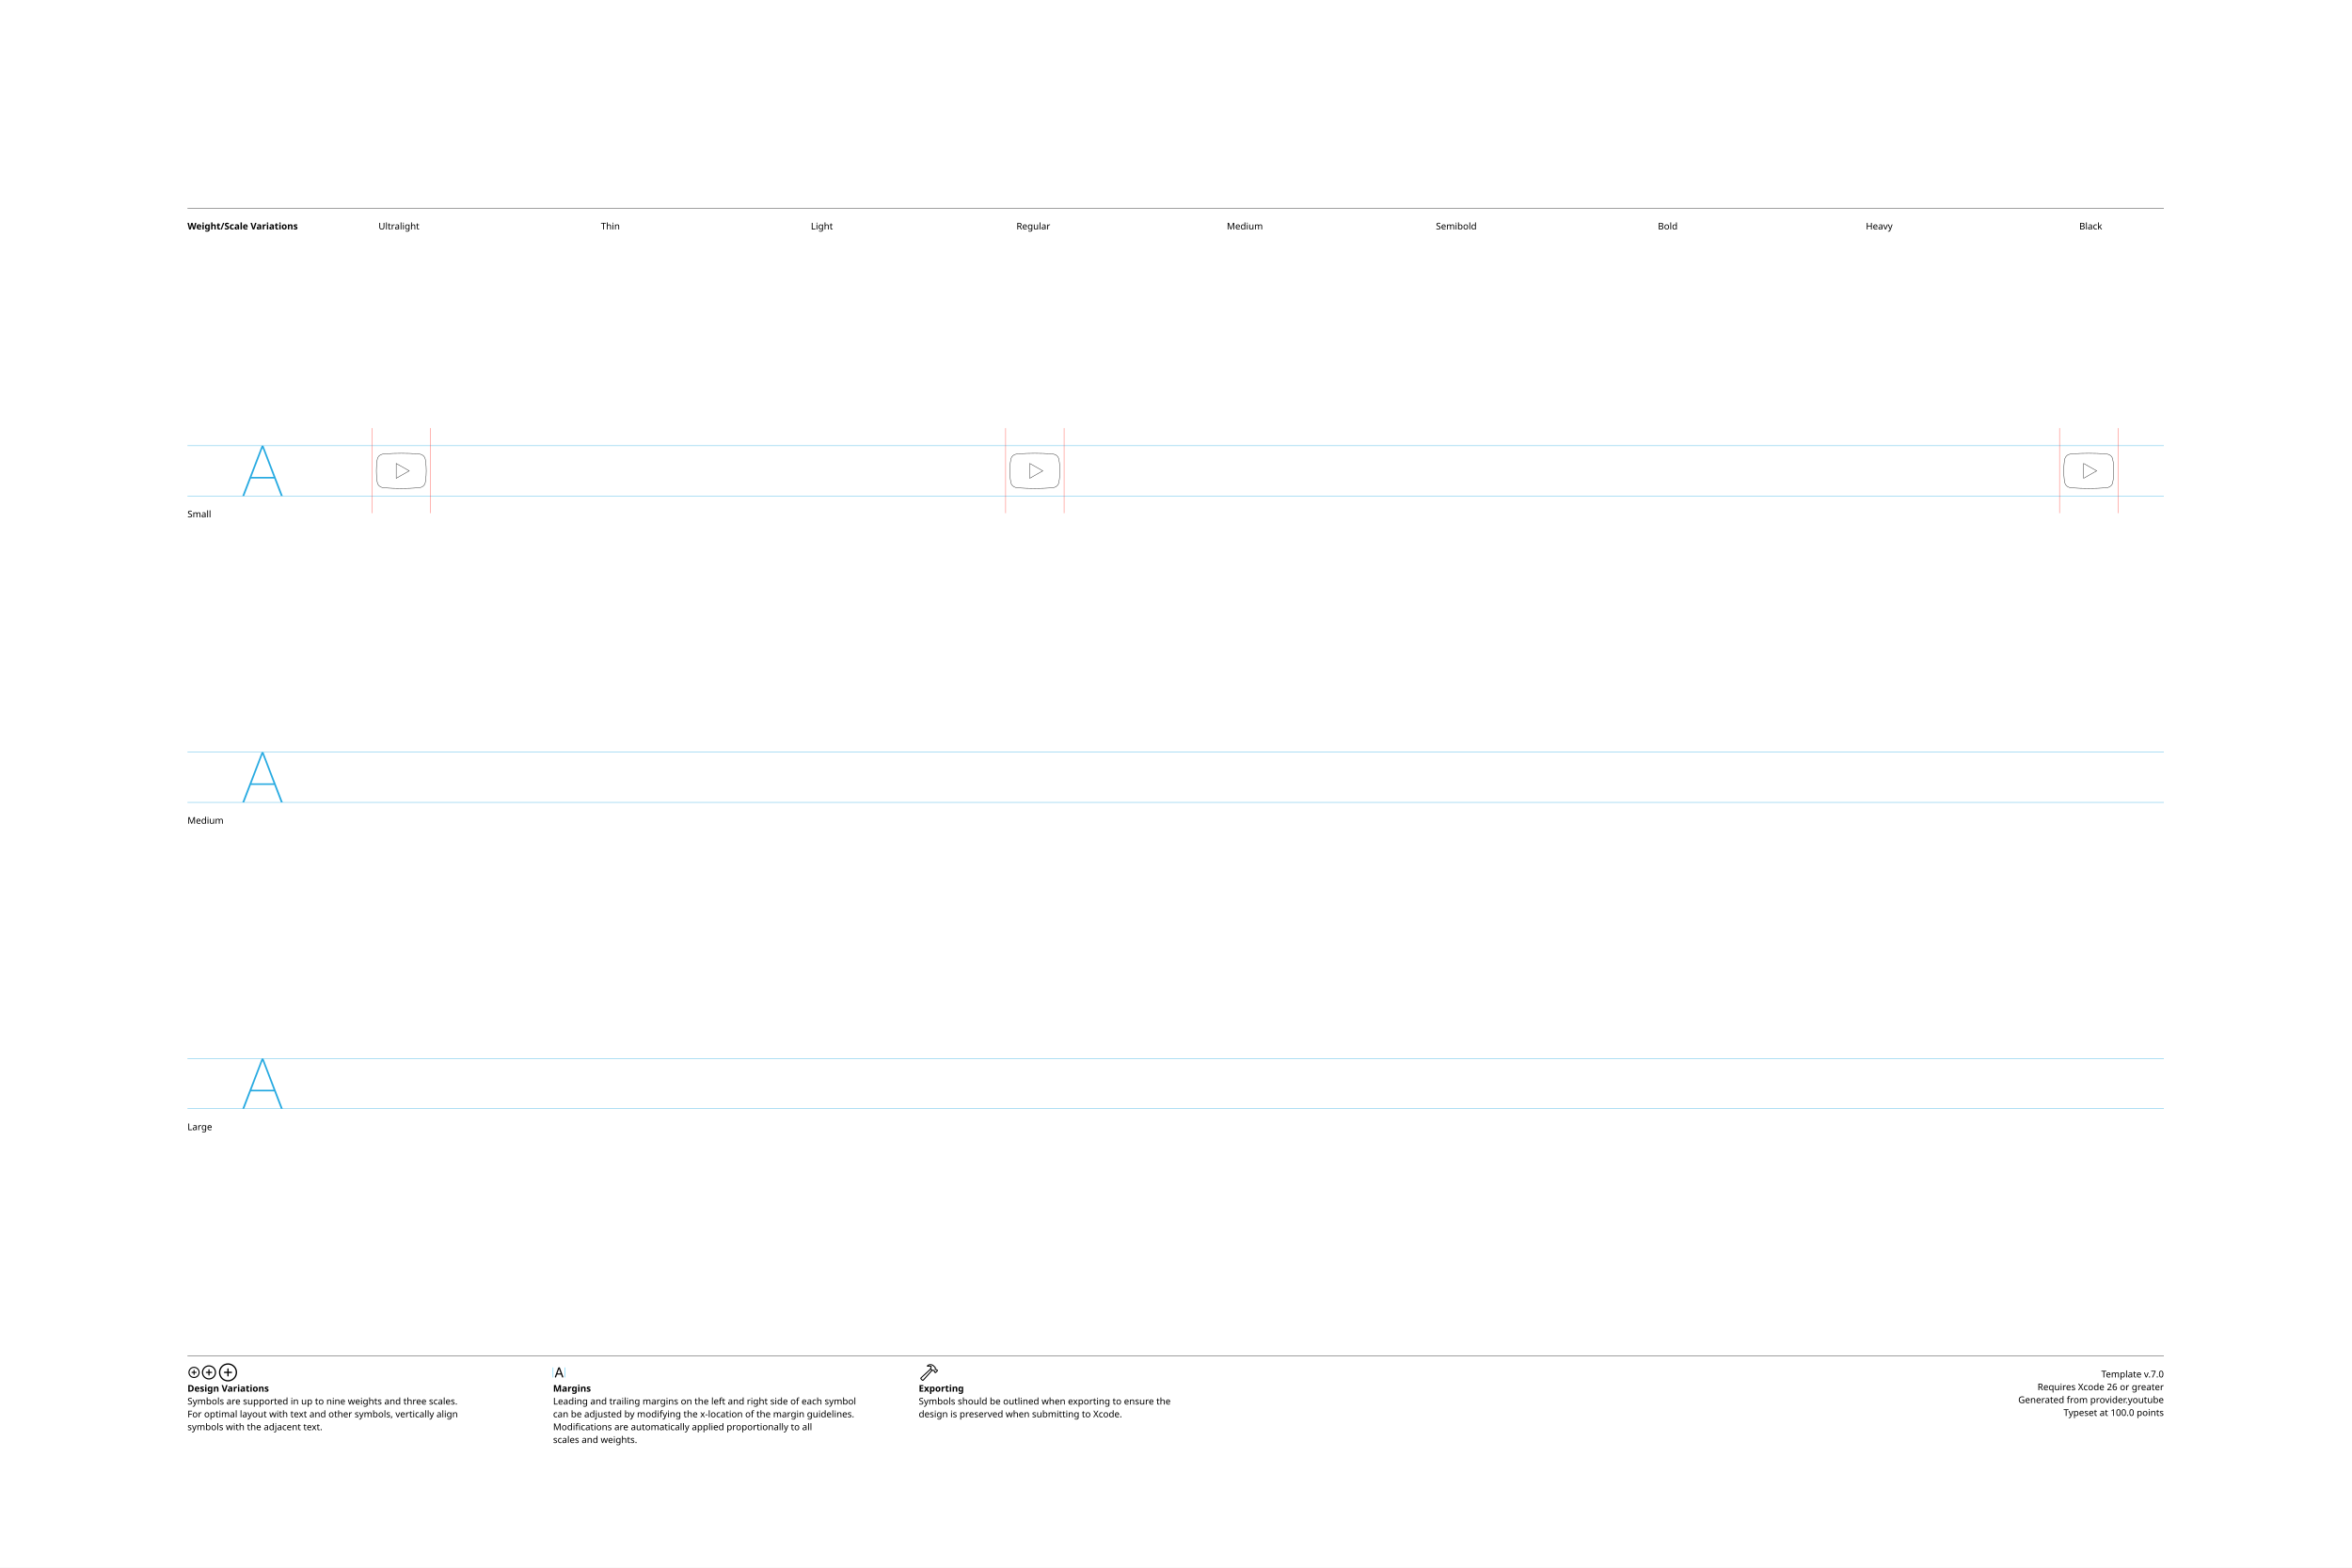
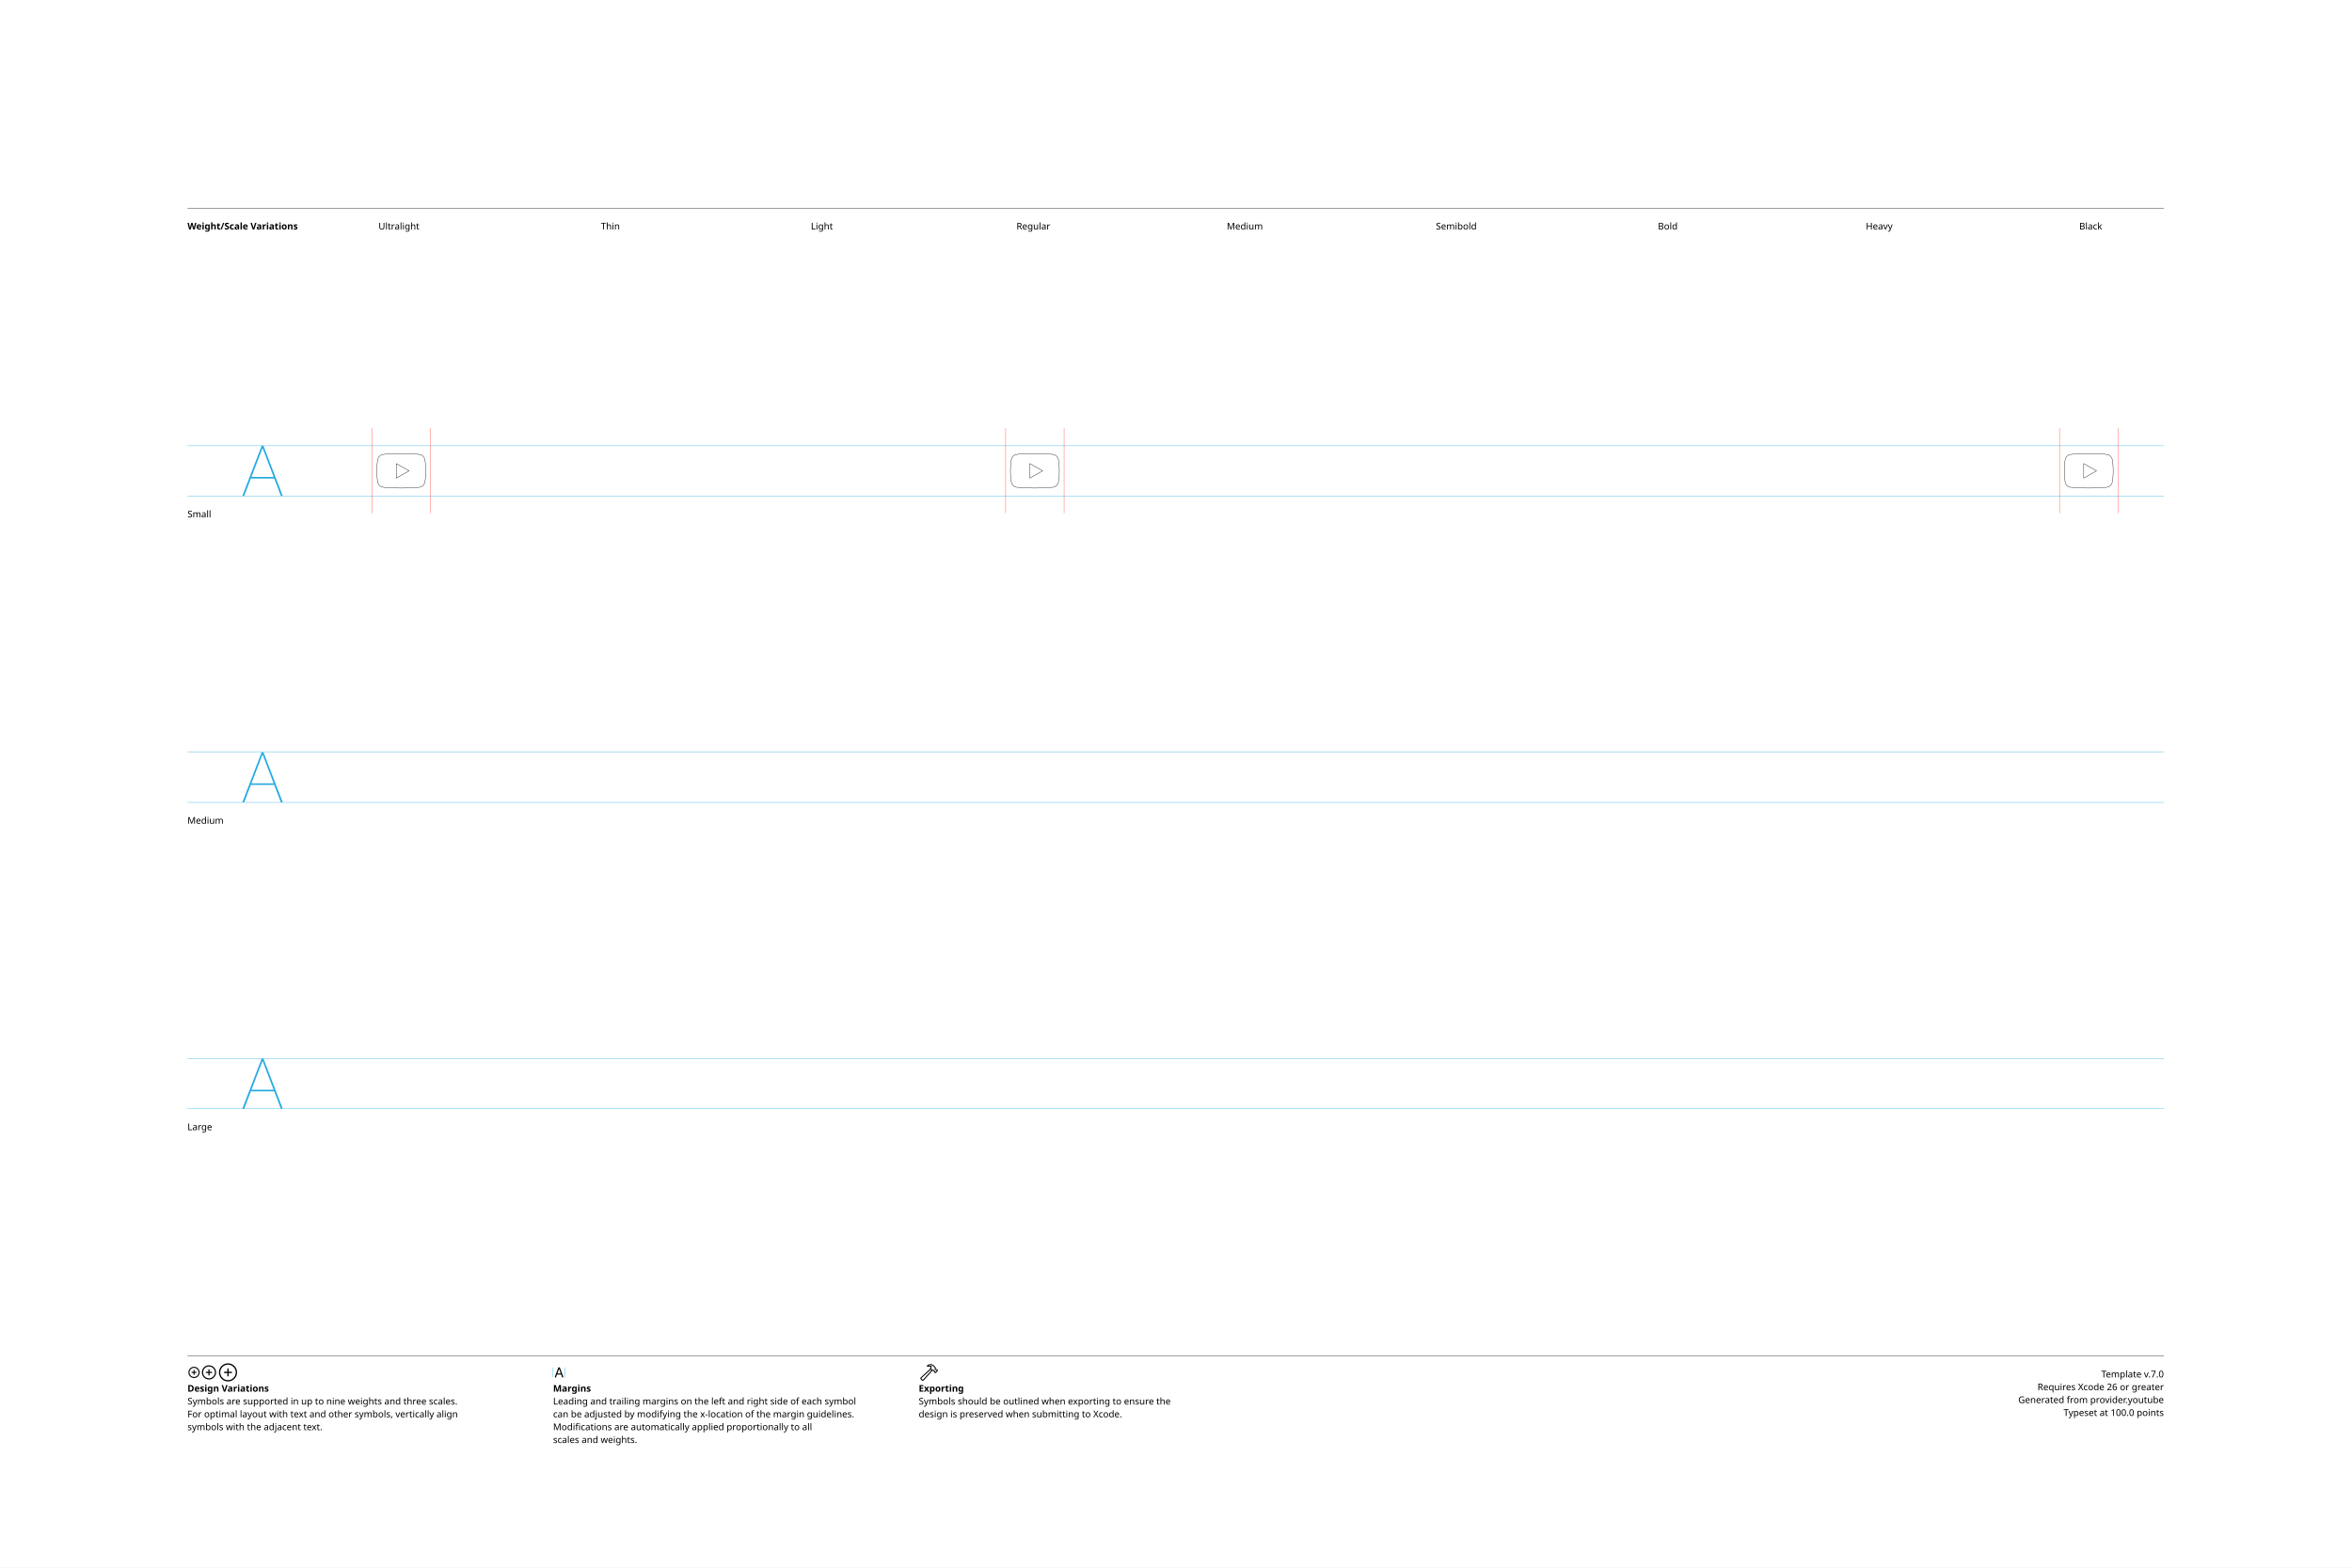
<svg xmlns="http://www.w3.org/2000/svg" version="1.1" viewBox="0 0 3300 2200">
  <style>.defaults {-sfsymbols-variable-value-mode:color;-sfsymbols-draw-reverses-motion-groups:false}

.monochrome-0 {-sfsymbols-motion-group:0}

.multicolor-0:tintColor {-sfsymbols-motion-group:0}

.hierarchical-0:primary {-sfsymbols-motion-group:0}

.SFSymbolsPreviewWireframe {fill:none;opacity:1.0;stroke:black;stroke-width:0.5}
</style>
  <g id="Notes">
    <rect height="2200" id="artboard" style="fill:white;opacity:1" width="3300" x="0" y="0" />
    <line style="fill:none;stroke:black;opacity:1;stroke-width:0.5;" x1="263" x2="3036" y1="292" y2="292" />
    <text style="stroke:none;fill:black;font-family:sans-serif;font-size:13;font-weight:bold;" transform="matrix(1 0 0 1 263 322)">Weight/Scale Variations</text>
    <text style="stroke:none;fill:black;font-family:sans-serif;font-size:13;text-anchor:middle;" transform="matrix(1 0 0 1 559.711 322)">Ultralight</text>
    <text style="stroke:none;fill:black;font-family:sans-serif;font-size:13;text-anchor:middle;" transform="matrix(1 0 0 1 856.422 322)">Thin</text>
    <text style="stroke:none;fill:black;font-family:sans-serif;font-size:13;text-anchor:middle;" transform="matrix(1 0 0 1 1153.13 322)">Light</text>
    <text style="stroke:none;fill:black;font-family:sans-serif;font-size:13;text-anchor:middle;" transform="matrix(1 0 0 1 1449.84 322)">Regular</text>
    <text style="stroke:none;fill:black;font-family:sans-serif;font-size:13;text-anchor:middle;" transform="matrix(1 0 0 1 1746.56 322)">Medium</text>
    <text style="stroke:none;fill:black;font-family:sans-serif;font-size:13;text-anchor:middle;" transform="matrix(1 0 0 1 2043.27 322)">Semibold</text>
    <text style="stroke:none;fill:black;font-family:sans-serif;font-size:13;text-anchor:middle;" transform="matrix(1 0 0 1 2339.98 322)">Bold</text>
    <text style="stroke:none;fill:black;font-family:sans-serif;font-size:13;text-anchor:middle;" transform="matrix(1 0 0 1 2636.69 322)">Heavy</text>
    <text style="stroke:none;fill:black;font-family:sans-serif;font-size:13;text-anchor:middle;" transform="matrix(1 0 0 1 2933.4 322)">Black</text>
    <line style="fill:none;stroke:black;opacity:1;stroke-width:0.5;" x1="263" x2="3036" y1="1903" y2="1903" />
    <g transform="matrix(0.2 0 0 0.2 263 1933)">
      <path d="m46.24 4.15c21.777 0 39.453-17.627 39.453-39.404s-17.676-39.404-39.453-39.404c-21.729 0-39.404 17.627-39.404 39.404s17.676 39.404 39.404 39.404Zm0-7.422c-17.676 0-31.934-14.307-31.934-31.982s14.258-31.982 31.934-31.982 31.982 14.307 31.982 31.982-14.307 31.982-31.982 31.982Zm3.613-17.773v-28.467c0-2.246-1.465-3.76-3.711-3.76-2.148 0-3.613 1.514-3.613 3.76v28.467c0 2.197 1.465 3.711 3.613 3.711 2.246 0 3.711-1.514 3.711-3.711Zm-17.822-10.596h28.418c2.197 0 3.711-1.465 3.711-3.613 0-2.197-1.514-3.711-3.711-3.711h-28.418c-2.246 0-3.76 1.514-3.76 3.711 0 2.148 1.514 3.613 3.76 3.613Z" />
    </g>
    <g transform="matrix(0.2 0 0 0.2 281.506 1933)">
      <path d="m58.545 14.551c27.49 0 49.805-22.314 49.805-49.805s-22.314-49.805-49.805-49.805-49.805 22.314-49.805 49.805 22.314 49.805 49.805 49.805Zm0-8.301c-22.949 0-41.504-18.555-41.504-41.504s18.555-41.504 41.504-41.504 41.504 18.555 41.504 41.504-18.555 41.504-41.504 41.504Zm4.053-23.096v-36.914c0-2.49-1.709-4.199-4.15-4.199-2.393 0-4.053 1.709-4.053 4.199v36.914c0 2.441 1.66 4.15 4.053 4.15 2.441 0 4.15-1.66 4.15-4.15Zm-22.559-14.404h36.963c2.441 0 4.15-1.611 4.15-4.004 0-2.441-1.709-4.15-4.15-4.15h-36.963c-2.49 0-4.15 1.709-4.15 4.15 0 2.393 1.66 4.004 4.15 4.004Z" />
    </g>
    <g transform="matrix(0.2 0 0 0.2 304.924 1933)">
      <path d="m74.853 28.32c35.107 0 63.623-28.467 63.623-63.574s-28.516-63.623-63.623-63.623-63.574 28.516-63.574 63.623 28.467 63.574 63.574 63.574Zm0-9.082c-30.127 0-54.492-24.365-54.492-54.492s24.365-54.492 54.492-54.492 54.492 24.365 54.492 54.492-24.365 54.492-54.492 54.492Zm4.443-30.322v-48.486c0-2.734-1.855-4.639-4.541-4.639-2.588 0-4.443 1.904-4.443 4.639v48.486c0 2.686 1.855 4.59 4.443 4.59 2.686 0 4.541-1.855 4.541-4.59Zm-28.711-19.775h48.486c2.686 0 4.59-1.807 4.59-4.395 0-2.734-1.855-4.59-4.59-4.59h-48.486c-2.734 0-4.59 1.855-4.59 4.59 0 2.588 1.855 4.395 4.59 4.395Z" />
    </g>
    <text style="stroke:none;fill:black;font-family:sans-serif;font-size:13;font-weight:bold;" transform="matrix(1 0 0 1 263 1953)">Design Variations</text>
    <text style="stroke:none;fill:black;font-family:sans-serif;font-size:13;" transform="matrix(1 0 0 1 263 1971)">Symbols are supported in up to nine weights and three scales.</text>
    <text style="stroke:none;fill:black;font-family:sans-serif;font-size:13;" transform="matrix(1 0 0 1 263 1989)">For optimal layout with text and other symbols, vertically align</text>
    <text style="stroke:none;fill:black;font-family:sans-serif;font-size:13;" transform="matrix(1 0 0 1 263 2007)">symbols with the adjacent text.</text>
    <line style="fill:none;stroke:#00AEEF;stroke-width:0.5;opacity:1.0;" x1="776" x2="776" y1="1919" y2="1933" />
    <g transform="matrix(0.2 0 0 0.2 776 1933)">
      <path d="m16.553 0.781c2.588 0 3.857-0.977 4.785-3.711l20.557-57.52h0.244l20.605 57.52c0.928 2.734 2.197 3.711 4.736 3.711 2.588 0 4.248-1.562 4.248-4.004 0-0.83-0.146-1.611-0.537-2.637l-22.9-60.986c-1.123-2.979-3.125-4.492-6.25-4.492-3.027 0-5.078 1.465-6.152 4.443l-22.9 61.084c-0.391 1.025-0.537 1.807-0.537 2.637 0 2.441 1.562 3.955 4.102 3.955Zm10.205-20.947h30.664c2.002 0 3.662-1.66 3.662-3.662 0-2.051-1.66-3.662-3.662-3.662h-30.664c-2.002 0-3.662 1.611-3.662 3.662 0 2.002 1.66 3.662 3.662 3.662Z" />
    </g>
    <line style="fill:none;stroke:#00AEEF;stroke-width:0.5;opacity:1.0;" x1="792.836" x2="792.836" y1="1919" y2="1933" />
    <text style="stroke:none;fill:black;font-family:sans-serif;font-size:13;font-weight:bold;" transform="matrix(1 0 0 1 776 1953)">Margins</text>
    <text style="stroke:none;fill:black;font-family:sans-serif;font-size:13;" transform="matrix(1 0 0 1 776 1971)">Leading and trailing margins on the left and right side of each symbol</text>
    <text style="stroke:none;fill:black;font-family:sans-serif;font-size:13;" transform="matrix(1 0 0 1 776 1989)">can be adjusted by modifying the x-location of the margin guidelines.</text>
    <text style="stroke:none;fill:black;font-family:sans-serif;font-size:13;" transform="matrix(1 0 0 1 776 2007)">Modifications are automatically applied proportionally to all</text>
    <text style="stroke:none;fill:black;font-family:sans-serif;font-size:13;" transform="matrix(1 0 0 1 776 2025)">scales and weights.</text>
    <g transform="matrix(0.2 0 0 0.2 1289 1933)">
      <path d="m14.209 13.135 7.861 7.861c4.297 4.395 9.326 4.102 13.867-1.025l60.693-68.213-4.883-4.883-60.254 67.676c-1.807 1.953-3.467 2.441-5.811 0.098l-5.176-5.127c-2.295-2.295-1.807-3.955 0.195-5.811l67.481-62.158-4.883-4.834-68.066 62.598c-4.98 4.59-5.322 9.473-1.025 13.818Zm44.873-97.461c-2.051 2.002-2.246 4.883-1.074 6.787 1.123 1.807 3.467 3.027 6.592 2.246 5.859-1.66 12.598-2.393 18.896 0.928l-2.686 7.129c-1.611 4.004-0.732 6.885 1.709 9.424l10.254 10.303c2.344 2.393 4.541 2.441 7.08 1.953l4.443-0.732 2.588 2.539-0.195 2.246c-0.098 2.295 0.537 4.297 2.783 6.494l3.369 3.32c2.295 2.295 5.518 2.49 7.812 0.195l12.988-13.037c2.295-2.344 2.148-5.371-0.195-7.666l-3.418-3.418c-2.197-2.197-4.053-3.027-6.348-2.881l-2.344 0.244-2.441-2.441 1.025-4.688c0.635-2.734-0.244-4.98-2.881-7.617l-11.279-11.182c-12.94-12.842-35.596-11.035-46.68-0.146Zm7.08 2.051c8.789-6.396 25.977-5.664 33.691 1.953l12.305 12.207c1.025 1.025 1.221 1.807 0.928 3.32l-1.465 6.641 6.738 6.689 4.395-0.244c1.123-0.049 1.514 0.049 2.344 0.879l2.539 2.49-10.84 10.84-2.49-2.49c-0.83-0.879-0.977-1.221-0.928-2.393l0.293-4.346-6.689-6.738-6.836 1.172c-1.416 0.293-2.051 0.195-3.174-0.879l-8.936-8.887c-1.074-1.025-1.172-1.709-0.488-3.369l4.59-11.475c-6.104-6.348-17.041-7.52-25.586-4.59-0.684 0.244-0.928-0.391-0.391-0.781Z" />
    </g>
    <text style="stroke:none;fill:black;font-family:sans-serif;font-size:13;font-weight:bold;" transform="matrix(1 0 0 1 1289 1953)">Exporting</text>
    <text style="stroke:none;fill:black;font-family:sans-serif;font-size:13;" transform="matrix(1 0 0 1 1289 1971)">Symbols should be outlined when exporting to ensure the</text>
    <text style="stroke:none;fill:black;font-family:sans-serif;font-size:13;" transform="matrix(1 0 0 1 1289 1989)">design is preserved when submitting to Xcode.</text>
    <text id="template-version" style="stroke:none;fill:black;font-family:sans-serif;font-size:13;text-anchor:end;" transform="matrix(1 0 0 1 3036 1933)">Template v.7.0</text>
    <text style="stroke:none;fill:black;font-family:sans-serif;font-size:13;text-anchor:end;" transform="matrix(1 0 0 1 3036 1951)">Requires Xcode 26 or greater</text>
    <text id="descriptive-name" style="stroke:none;fill:black;font-family:sans-serif;font-size:13;text-anchor:end;" transform="matrix(1 0 0 1 3036 1969)">Generated from provider.youtube</text>
    <text style="stroke:none;fill:black;font-family:sans-serif;font-size:13;text-anchor:end;" transform="matrix(1 0 0 1 3036 1987)">Typeset at 100.0 points</text>
    <text style="stroke:none;fill:black;font-family:sans-serif;font-size:13;" transform="matrix(1 0 0 1 263 726)">Small</text>
    <text style="stroke:none;fill:black;font-family:sans-serif;font-size:13;" transform="matrix(1 0 0 1 263 1156)">Medium</text>
    <text style="stroke:none;fill:black;font-family:sans-serif;font-size:13;" transform="matrix(1 0 0 1 263 1586)">Large</text>
  </g>
  <g id="Guides">
    <g id="H-reference" style="fill:#27AAE1;stroke:none;" transform="matrix(1 0 0 1 339 696)">
      <path d="M0.994 0L3.638 0L29.328-67.132L30.03-67.132L30.03-70.459L28.123-70.459ZM11.688-24.48L46.981-24.48L46.231-26.729L12.438-26.729ZM55.12 0L57.764 0L30.638-70.459L29.433-70.459L29.433-67.132Z" />
    </g>
    <line id="Baseline-S" style="fill:none;stroke:#27AAE1;opacity:1;stroke-width:0.5;" x1="263" x2="3036" y1="696" y2="696" />
    <line id="Capline-S" style="fill:none;stroke:#27AAE1;opacity:1;stroke-width:0.5;" x1="263" x2="3036" y1="625.541" y2="625.541" />
    <g id="H-reference" style="fill:#27AAE1;stroke:none;" transform="matrix(1 0 0 1 339 1126)">
      <path d="M0.994 0L3.638 0L29.328-67.132L30.03-67.132L30.03-70.459L28.123-70.459ZM11.688-24.48L46.981-24.48L46.231-26.729L12.438-26.729ZM55.12 0L57.764 0L30.638-70.459L29.433-70.459L29.433-67.132Z" />
    </g>
    <line id="Baseline-M" style="fill:none;stroke:#27AAE1;opacity:1;stroke-width:0.5;" x1="263" x2="3036" y1="1126" y2="1126" />
    <line id="Capline-M" style="fill:none;stroke:#27AAE1;opacity:1;stroke-width:0.5;" x1="263" x2="3036" y1="1055.54" y2="1055.54" />
    <g id="H-reference" style="fill:#27AAE1;stroke:none;" transform="matrix(1 0 0 1 339 1556)">
      <path d="M0.994 0L3.638 0L29.328-67.132L30.03-67.132L30.03-70.459L28.123-70.459ZM11.688-24.48L46.981-24.48L46.231-26.729L12.438-26.729ZM55.12 0L57.764 0L30.638-70.459L29.433-70.459L29.433-67.132Z" />
    </g>
    <line id="Baseline-L" style="fill:none;stroke:#27AAE1;opacity:1;stroke-width:0.5;" x1="263" x2="3036" y1="1556" y2="1556" />
    <line id="Capline-L" style="fill:none;stroke:#27AAE1;opacity:1;stroke-width:0.5;" x1="263" x2="3036" y1="1485.54" y2="1485.54" />
    <line id="left-margin-Ultralight-S" style="fill:none;stroke:#FF3B30;stroke-width:0.5;opacity:1.0;" x1="522.047" x2="522.047" y1="600.785" y2="720.121" />
    <line id="right-margin-Ultralight-S" style="fill:none;stroke:#FF3B30;stroke-width:0.5;opacity:1.0;" x1="604.047" x2="604.047" y1="600.785" y2="720.121" />
    <line id="left-margin-Regular-S" style="fill:none;stroke:#FF3B30;stroke-width:0.5;opacity:1.0;" x1="1410.980" x2="1410.980" y1="600.785" y2="720.121" />
    <line id="right-margin-Regular-S" style="fill:none;stroke:#FF3B30;stroke-width:0.5;opacity:1.0;" x1="1492.980" x2="1492.980" y1="600.785" y2="720.121" />
    <line id="left-margin-Black-S" style="fill:none;stroke:#FF3B30;stroke-width:0.5;opacity:1.0;" x1="2889.630" x2="2889.630" y1="600.785" y2="720.121" />
    <line id="right-margin-Black-S" style="fill:none;stroke:#FF3B30;stroke-width:0.5;opacity:1.0;" x1="2971.630" x2="2971.630" y1="600.785" y2="720.121" />
  </g>
  <g id="Symbols">
    <g id="Ultralight-S" transform="matrix(1 0 0 1 522.047 696)">
-       <path class="monochrome-0 multicolor-0:tintColor hierarchical-0:primary SFSymbolsPreviewWireframe" d="M 74.536 -52.187 a 8.797 8.797 0 0 0 -6.189 -6.23 C 62.89 -59.89 41 -59.89 41 -59.89 s -21.89 0 -27.35 1.473 A 8.8 8.8 0 0 0 7.464 -52.187 C 6 -46.692 6 -35.23 6 -35.23 s 0 11.463 1.464 16.957 a 8.797 8.797 0 0 0 6.189 6.23 c 5.457 1.473 27.347 1.473 27.347 1.473 s 21.89 0 27.35 -1.473 a 8.794 8.794 0 0 0 6.189 -6.23 C 76 -23.767 76 -35.23 76 -35.23 s 0 -11.463 -1.464 -16.957 zM 33.84 -24.823 V -45.636 L 52.136 -35.23 l -18.296 10.407 z" />
+       <path class="monochrome-0 multicolor-0:tintColor hierarchical-0:primary SFSymbolsPreviewWireframe" d="M 73.865 -51.848 a 8.621 8.621 0 0 0 -6.065 -6.105 C 62.452 -59.397 41 -59.397 41 -59.397 s -21.452 0 -26.803 1.443 A 8.624 8.624 0 0 0 8.135 -51.848 C 6.7 -46.463 6.7 -35.23 6.7 -35.23 s 0 11.233 1.435 16.618 a 8.621 8.621 0 0 0 6.065 6.105 c 5.348 1.443 26.8 1.443 26.8 1.443 s 21.452 0 26.803 -1.443 a 8.618 8.618 0 0 0 6.065 -6.105 C 75.3 -23.996 75.3 -35.23 75.3 -35.23 s 0 -11.233 -1.435 -16.618 z M 33.983 -25.031 V -45.428 L 51.913 -35.23 l -17.93 10.199 z" />
    </g>
    <g id="Regular-S" transform="matrix(1 0 0 1 1410.98 696)">
-       <path class="monochrome-0 multicolor-0:tintColor hierarchical-0:primary SFSymbolsPreviewWireframe" d="M 74.536 -52.187 a 8.797 8.797 0 0 0 -6.189 -6.23 C 62.89 -59.89 41 -59.89 41 -59.89 s -21.89 0 -27.35 1.473 A 8.8 8.8 0 0 0 7.464 -52.187 C 6 -46.692 6 -35.23 6 -35.23 s 0 11.463 1.464 16.957 a 8.797 8.797 0 0 0 6.189 6.23 c 5.457 1.473 27.347 1.473 27.347 1.473 s 21.89 0 27.35 -1.473 a 8.794 8.794 0 0 0 6.189 -6.23 C 76 -23.767 76 -35.23 76 -35.23 s 0 -11.463 -1.464 -16.957 zM 33.84 -24.823 V -45.636 L 52.136 -35.23 l -18.296 10.407 z" />
+       <path class="monochrome-0 multicolor-0:tintColor hierarchical-0:primary SFSymbolsPreviewWireframe" d="M 73.865 -51.848 a 8.621 8.621 0 0 0 -6.065 -6.105 C 62.452 -59.397 41 -59.397 41 -59.397 s -21.452 0 -26.803 1.443 A 8.624 8.624 0 0 0 8.135 -51.848 C 6.7 -46.463 6.7 -35.23 6.7 -35.23 s 0 11.233 1.435 16.618 a 8.621 8.621 0 0 0 6.065 6.105 c 5.348 1.443 26.8 1.443 26.8 1.443 s 21.452 0 26.803 -1.443 a 8.618 8.618 0 0 0 6.065 -6.105 C 75.3 -23.996 75.3 -35.23 75.3 -35.23 s 0 -11.233 -1.435 -16.618 z M 33.983 -25.031 V -45.428 L 51.913 -35.23 l -17.93 10.199 z" />
    </g>
    <g id="Black-S" transform="matrix(1 0 0 1 2889.63 696)">
-       <path class="monochrome-0 multicolor-0:tintColor hierarchical-0:primary SFSymbolsPreviewWireframe" d="M 74.536 -52.187 a 8.797 8.797 0 0 0 -6.189 -6.23 C 62.89 -59.89 41 -59.89 41 -59.89 s -21.89 0 -27.35 1.473 A 8.8 8.8 0 0 0 7.464 -52.187 C 6 -46.692 6 -35.23 6 -35.23 s 0 11.463 1.464 16.957 a 8.797 8.797 0 0 0 6.189 6.23 c 5.457 1.473 27.347 1.473 27.347 1.473 s 21.89 0 27.35 -1.473 a 8.794 8.794 0 0 0 6.189 -6.23 C 76 -23.767 76 -35.23 76 -35.23 s 0 -11.463 -1.464 -16.957 zM 33.84 -24.823 V -45.636 L 52.136 -35.23 l -18.296 10.407 z" />
+       <path class="monochrome-0 multicolor-0:tintColor hierarchical-0:primary SFSymbolsPreviewWireframe" d="M 73.865 -51.848 a 8.621 8.621 0 0 0 -6.065 -6.105 C 62.452 -59.397 41 -59.397 41 -59.397 s -21.452 0 -26.803 1.443 A 8.624 8.624 0 0 0 8.135 -51.848 C 6.7 -46.463 6.7 -35.23 6.7 -35.23 s 0 11.233 1.435 16.618 a 8.621 8.621 0 0 0 6.065 6.105 c 5.348 1.443 26.8 1.443 26.8 1.443 s 21.452 0 26.803 -1.443 a 8.618 8.618 0 0 0 6.065 -6.105 C 75.3 -23.996 75.3 -35.23 75.3 -35.23 s 0 -11.233 -1.435 -16.618 z M 33.983 -25.031 V -45.428 L 51.913 -35.23 l -17.93 10.199 z" />
    </g>
  </g>
</svg>
